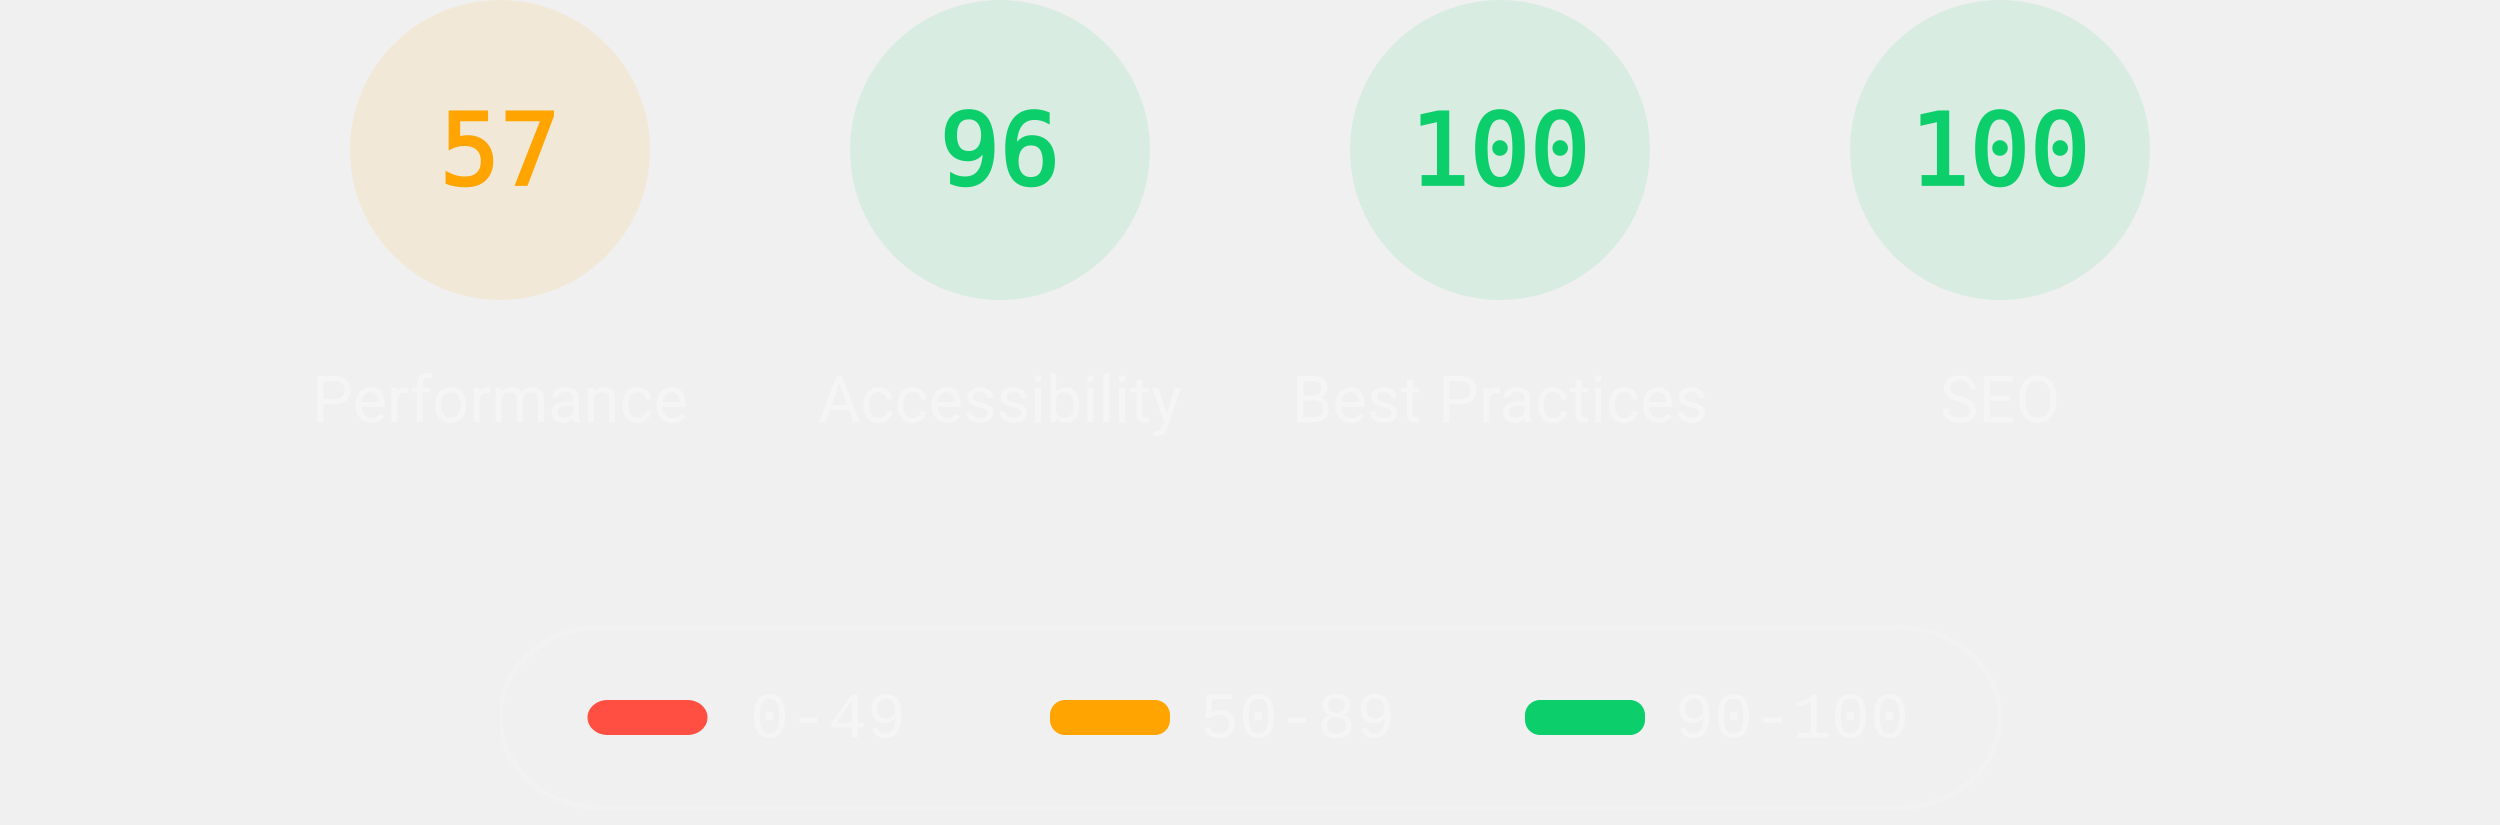
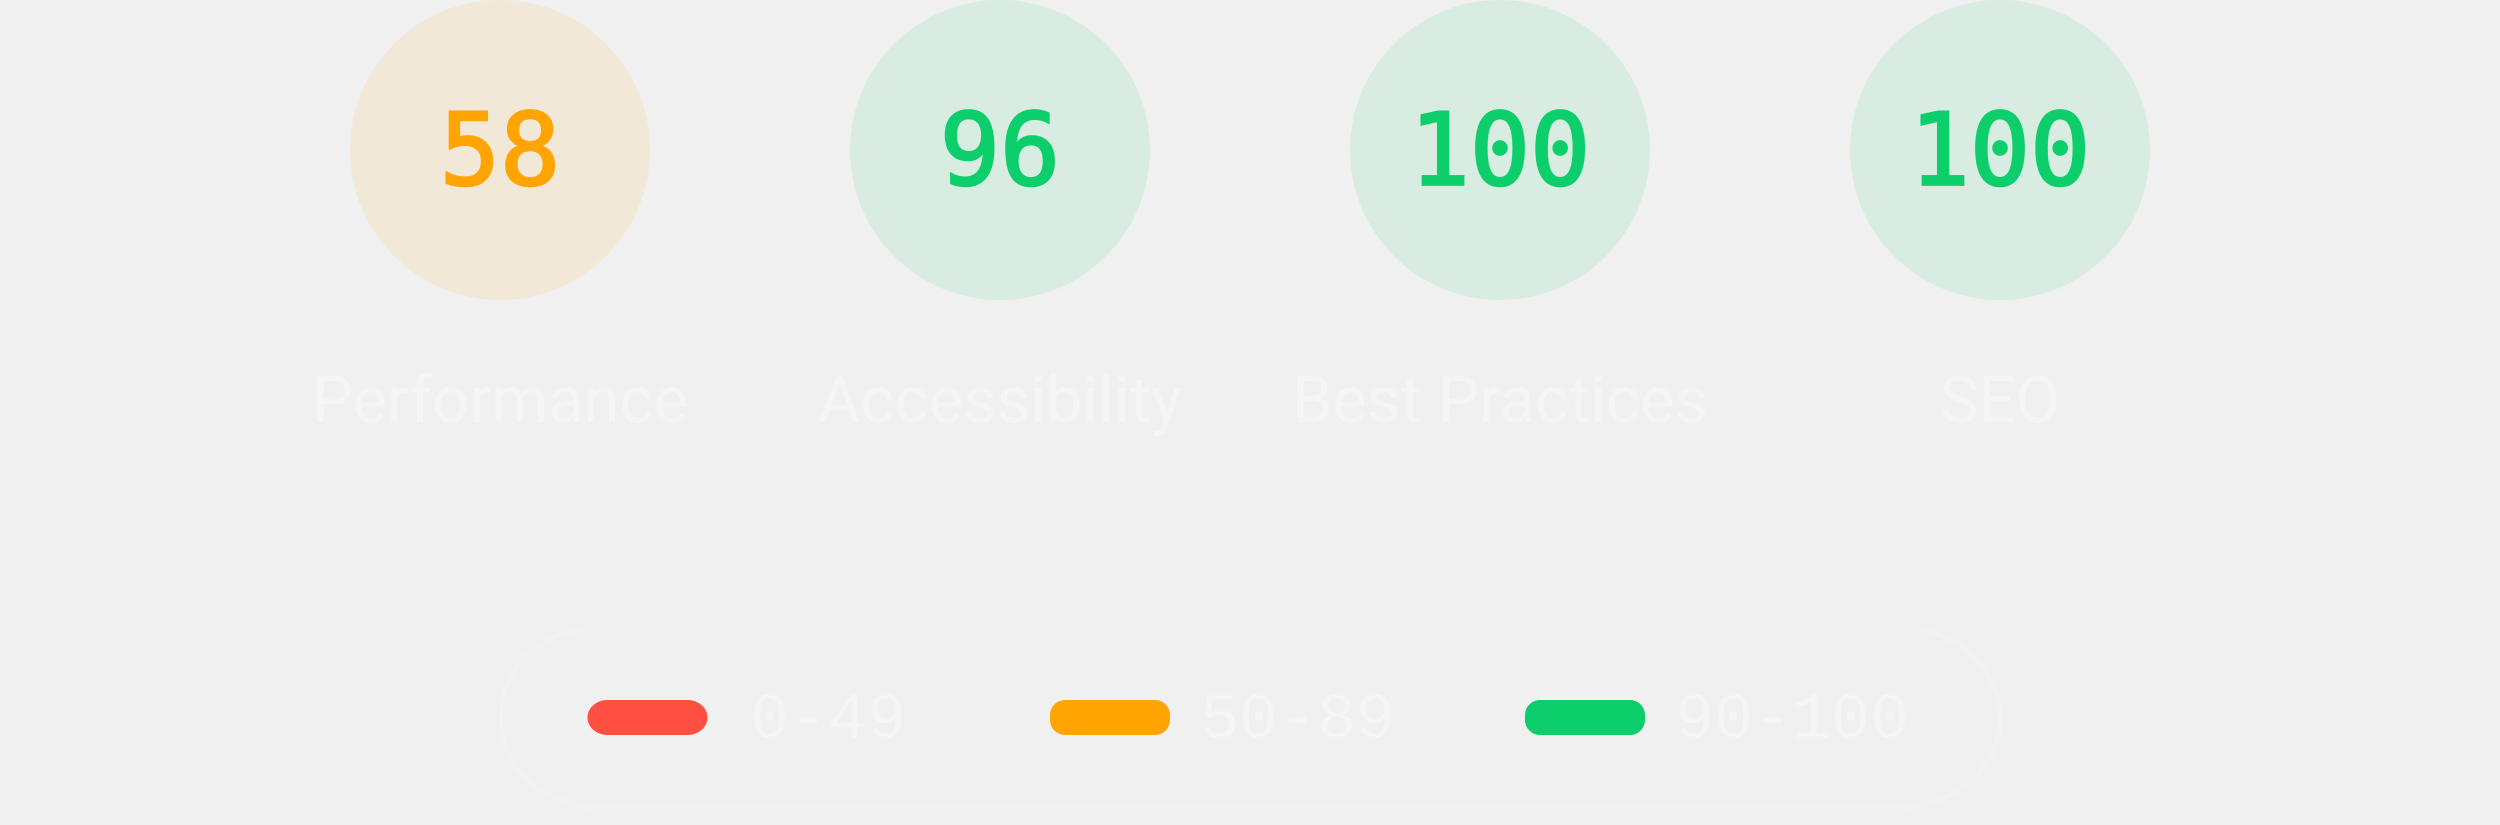
<svg xmlns="http://www.w3.org/2000/svg" class="theme--dark" fill="none" width="1000" height="330">
  <style>
			.gauge-base {
				opacity: 0.1
			}

			.gauge-arc {
				fill: none;
				animation-delay: 250ms;
				stroke-linecap: round;
				transform: rotate(-90deg);
				transform-origin: 100px 60px;
				animation: load-gauge 1s ease forwards
			}

			.guage-text {
				font-size: 40px;
				font-family: monospace;
				text-align: center
			}

			.guage-red {
				color: #ff4e42;
				fill: #ff4e42;
				stroke: #ff4e42
			}
			.guage-orange {
				color: #ffa400;
				fill: #ffa400;
				stroke: #ffa400
			}
			.guage-green {
				color: #0cce6b;
				fill: #0cce6b;
				stroke: #0cce6b
			}
			.theme--agnostic .guage-undefined {
				color: #5c5c5c;
				fill: #5c5c5c;
				stroke: #5c5c5c
			}
			.theme--light .guage-undefined {
				color: #1e1e1e;
				fill: #1e1e1e;
				stroke: #1e1e1e
			}
			.theme--dark .guage-undefined {
				color: #f5f5f5;
				fill: #f5f5f5;
				stroke: #f5f5f5
			}

			.guage-title {
				stroke: none;
				font-size: 26px;
				line-height: 26px;
				font-family: Roboto, Halvetica, Arial, sans-serif
			}
			.metric.guage-title {
				font-family: 'Courier New', Courier, monospace
			}
			.theme--agnostic .guage-title {
				color: #737373;
				fill: #737373
			}
			.theme--light .guage-title {
				color: #212121;
				fill: #212121
			}
			.theme--dark .guage-title {
				color: #f5f5f5;
				fill: #f5f5f5
			}

			@keyframes load-gauge {
				from {
					stroke-dasharray: 0 352.858
				}
			}
			.lh-gauge--pwa__disc {
				fill: #e0e0e0
			}
			.lh-gauge--pwa__logo {
				position: relative;
				fill: #b0b0b0
			}
			.lh-gauge--pwa__invisible {
				display: none
			}
			.lh-gauge--pwa__visible {
				display: inline
			}
			.guage-invisible {
				display: none
			}
			.lh-gauge--pwa__logo--primary-color {
				fill: #304ffe
			}
			.theme--agnostic .lh-gauge--pwa__logo--secondary-color {
				fill: #787878
			}
			.theme--light .lh-gauge--pwa__logo--secondary-color {
				fill: #3d3d3d
			}
			.theme--dark .lh-gauge--pwa__logo--secondary-color {
				fill: #d8b6b6
			}
			.theme--light #svg_2 {
				stroke: #00000022
			}
			.theme--agnostic #svg_2 {
				stroke: #616161
			}
			.theme--light #svg_2 {
				stroke: #00000022
			}
			.theme--dark #svg_2 {
				stroke: #f5f5f566
			}
		</style>
  <svg class="guage-div guage-perf guage-orange" viewBox="0 0 200 200" width="200" height="200" x="100" y="0">
    <circle class="gauge-base" r="56" cx="100" cy="60" stroke-width="8" />
-     <circle class="gauge-arc guage-arc-1" r="56" cx="100" cy="60" stroke-width="8" style="stroke-dasharray: 200.559, 351.858;" />
-     <text class="guage-text" x="100px" y="60px" alignment-baseline="central" dominant-baseline="central" text-anchor="middle">57</text>
+     <circle class="gauge-arc guage-arc-1" r="56" cx="100" cy="60" stroke-width="8" style="stroke-dasharray: 204.078, 351.858;" />
+     <text class="guage-text" x="100px" y="60px" alignment-baseline="central" dominant-baseline="central" text-anchor="middle">58</text>
    <text class="guage-title" x="100px" y="160px" alignment-baseline="central" dominant-baseline="central" text-anchor="middle">Performance</text>
  </svg>
  <svg class="guage-div guage-acc guage-green" viewBox="0 0 200 200" width="200" height="200" x="300" y="0">
    <circle class="gauge-base" r="56" cx="100" cy="60" stroke-width="8" />
    <circle class="gauge-arc guage-arc-2" r="56" cx="100" cy="60" stroke-width="8" style="stroke-dasharray: 337.784, 351.858;" />
    <text class="guage-text" x="100px" y="60px" alignment-baseline="central" dominant-baseline="central" text-anchor="middle">96</text>
    <text class="guage-title" x="100px" y="160px" alignment-baseline="central" dominant-baseline="central" text-anchor="middle">Accessibility</text>
  </svg>
  <svg class="guage-div guage-best guage-green" viewBox="0 0 200 200" width="200" height="200" x="500" y="0">
    <circle class="gauge-base" r="56" cx="100" cy="60" stroke-width="8" />
    <circle class="gauge-arc guage-arc-3" r="56" cx="100" cy="60" stroke-width="8" style="stroke-dasharray: 351.858, 351.858;" />
    <text class="guage-text" x="100px" y="60px" alignment-baseline="central" dominant-baseline="central" text-anchor="middle">100</text>
    <text class="guage-title" x="100px" y="160px" alignment-baseline="central" dominant-baseline="central" text-anchor="middle">Best Practices</text>
  </svg>
  <svg class="guage-div guage-seo guage-green" viewBox="0 0 200 200" width="200" height="200" x="700" y="0">
    <circle class="gauge-base" r="56" cx="100" cy="60" stroke-width="8" />
    <circle class="gauge-arc guage-arc-4" r="56" cx="100" cy="60" stroke-width="8" style="stroke-dasharray: 351.858, 351.858;" />
    <text class="guage-text" x="100px" y="60px" alignment-baseline="central" dominant-baseline="central" text-anchor="middle">100</text>
    <text class="guage-title" x="100px" y="160px" alignment-baseline="central" dominant-baseline="central" text-anchor="middle">SEO</text>
  </svg>
  <svg class="guage-div guage-pwa guage-invisible" viewBox="0 0 200 200" width="200" height="200" x="900" y="0">
    <svg viewBox="0 0 60 60" width="112" height="112" x="44" y="4">
      <defs>
        <linearGradient id="lh-gauge--pwa__check-circle__gradient-0" x1="50%" y1="0%" x2="50%" y2="100%">
          <stop stop-color="#00C852" offset="0%" />
          <stop stop-color="#009688" offset="100%" />
        </linearGradient>
        <linearGradient id="lh-gauge--pwa__installable__shadow-gradient-0" x1="76.056%" x2="24.111%" y1="82.995%" y2="24.735%">
          <stop stop-color="#A5D6A7" offset="0%" />
          <stop stop-color="#80CBC4" offset="100%" />
        </linearGradient>
        <linearGradient id="lh-gauge--pwa__fast-reliable__shadow-gradient-0" x1="76.056%" y1="82.995%" x2="25.678%" y2="26.493%">
          <stop stop-color="#64B5F6" offset="0%" />
          <stop stop-color="#2979FF" offset="100%" />
        </linearGradient>
        <g id="lh-gauge--pwa__fast-reliable-badge-0">
          <circle fill="#FFFFFF" cx="10" cy="10" r="10" />
          <path fill="#304FFE" d="M10 3.58l5.25 2.34v3.5c0 3.23-2.24 6.26-5.25 7-3.01-.74-5.25-3.77-5.25-7v-3.5L10 3.58zm-.47 10.74l2.76-4.83.03-.07c.04-.08 0-.24-.22-.24h-1.64l.47-3.26h-.47l-2.7 4.77c-.02.01.05-.1-.04.05-.09.16-.1.31.18.31h1.63l-.47 3.27h.47z" />
        </g>
        <g id="lh-gauge--pwa__installable-badge-0">
          <circle fill="#FFFFFF" cx="10" cy="10" r="10" />
          <path fill="#009688" d="M10 4.167A5.835 5.835 0 0 0 4.167 10 5.835 5.835 0 0 0 10 15.833 5.835 5.835 0 0 0 15.833 10 5.835 5.835 0 0 0 10 4.167zm2.917 6.416h-2.334v2.334H9.417v-2.334H7.083V9.417h2.334V7.083h1.166v2.334h2.334v1.166z" />
        </g>
      </defs>
      <g stroke="none" fill-rule="nonzero">
        <circle class="lh-gauge--pwa__disc" cx="30" cy="30" r="30" />
        <g class="lh-gauge--pwa__logo">
          <path d="M35.66 19.39l.7-1.75h2L37.4 15 38.6 12l3.4 9h-2.51l-.58-1.61z" />
          <path d="M33.52 21l3.65-9h-2.42l-2.5 5.82L30.5 12h-1.86l-1.9 5.82-1.35-2.65-1.21 3.72L25.4 21h2.38l1.72-5.2 1.64 5.2z" />
          <path fill-rule="nonzero" d="M20.3 17.91h1.48c.45 0 .85-.05 1.2-.15l.39-1.18 1.07-3.3a2.64 2.64 0 0 0-.28-.37c-.55-.6-1.36-.91-2.42-.91H18v9h2.3V17.9zm1.96-3.84c.22.22.33.5.33.87 0 .36-.1.65-.29.87-.2.23-.59.35-1.15.35h-.86v-2.41h.87c.52 0 .89.1 1.1.32z" />
        </g>
        <rect class="lh-gauge--pwa__component lh-gauge--pwa__na-line lh-gauge--pwa__invisible" fill="#FFFFFF" x="20" y="32" width="20" height="4" rx="2" />
        <g class="lh-gauge--pwa__component lh-gauge--pwa__fast-reliable-badge lh-gauge--pwa__invisible" transform="translate(20, 29)">
          <path fill="url(#lh-gauge--pwa__fast-reliable__shadow-gradient-0)" d="M33.63 19.49A30 30 0 0 1 16.2 30.36L3 17.14 17.14 3l16.49 16.49z" />
          <use href="#lh-gauge--pwa__fast-reliable-badge-0" />
        </g>
        <g class="lh-gauge--pwa__component lh-gauge--pwa__installable-badge lh-gauge--pwa__invisible" transform="translate(20, 29)">
          <path fill="url(#lh-gauge--pwa__installable__shadow-gradient-0)" d="M33.629 19.487c-4.272 5.453-10.391 9.39-17.415 10.869L3 17.142 17.142 3 33.63 19.487z" />
          <use href="#lh-gauge--pwa__installable-badge-0" />
        </g>
        <g class="lh-gauge--pwa__component lh-gauge--pwa__fast-reliable-installable-badges lh-gauge--pwa__invisible">
          <g transform="translate(8, 29)">
            <path fill="url(#lh-gauge--pwa__fast-reliable__shadow-gradient-0)" d="M16.321 30.463L3 17.143 17.142 3l22.365 22.365A29.864 29.864 0 0 1 22 31c-1.942 0-3.84-.184-5.679-.537z" />
            <use href="#lh-gauge--pwa__fast-reliable-badge-0" />
          </g>
          <g transform="translate(32, 29)">
            <path fill="url(#lh-gauge--pwa__installable__shadow-gradient-0)" d="M25.982 11.84a30.107 30.107 0 0 1-13.08 15.203L3 17.143 17.142 3l8.84 8.84z" />
            <use href="#lh-gauge--pwa__installable-badge-0" />
          </g>
        </g>
        <g class="lh-gauge--pwa__component lh-gauge--pwa__check-circle lh-gauge--pwa__invisible" transform="translate(18, 28)">
          <circle fill="#FFFFFF" cx="12" cy="12" r="12" />
          <path fill="url(#lh-gauge--pwa__check-circle__gradient-0)" d="M12 2a10 10 0 1 0 0 20 10 10 0 0 0 0-20zm-2 15l-5-5 1.41-1.41L10 14.17l7.59-7.59L19 8l-9 9z" />
        </g>
      </g>
    </svg>
    <text class="guage-title" y="160px" alignment-baseline="central" dominant-baseline="central" text-anchor="middle">
      <tspan x="100px" dy="-6px">Progressive</tspan>
      <tspan x="100px" dy="30px">Web App</tspan>
    </text>
  </svg>
  <svg width="604" height="76" x="200" y="250">
    <g>
      <rect fill="none" id="canvas_background" height="80" width="604" y="-1" x="-1" />
      <g display="none" overflow="visible" y="0" x="0" height="100%" width="100%" id="canvasGrid">
        <rect fill="url(#gridpattern)" stroke-width="0" y="0" x="0" height="100%" width="100%" />
      </g>
    </g>
    <g>
      <rect fill-opacity="0" stroke-width="2" rx="40" id="svg_2" height="72" width="600" y="1" x="0" fill="#000000" />
      <rect stroke="#000" rx="8" id="svg_3" height="14" width="48" y="30" x="35" stroke-opacity="null" stroke-width="0" fill="#ff4e42" />
      <rect stroke="#000" rx="6" id="svg_4" height="14" width="48" y="30" x="220" stroke-opacity="null" stroke-width="0" fill="#ffa400" />
      <rect stroke="#000" rx="6" id="svg_5" height="14" width="48" y="30" x="410" stroke-opacity="null" stroke-width="0" fill="#0cce6b" />
      <text class="metric guage-title" xml:space="preserve" text-anchor="start" font-size="26" id="svg_6" y="45" x="100" stroke-opacity="null" stroke-width="0" stroke="#000">0-49</text>
      <text class="metric guage-title" xml:space="preserve" text-anchor="start" font-size="26" id="svg_7" y="45" x="280" stroke-opacity="null" stroke-width="0" stroke="#000">50-89</text>
      <text class="metric guage-title" xml:space="preserve" text-anchor="start" font-size="26" id="svg_8" y="45" x="470" stroke-opacity="null" stroke-width="0" stroke="#000">90-100</text>
    </g>
  </svg>
</svg>
